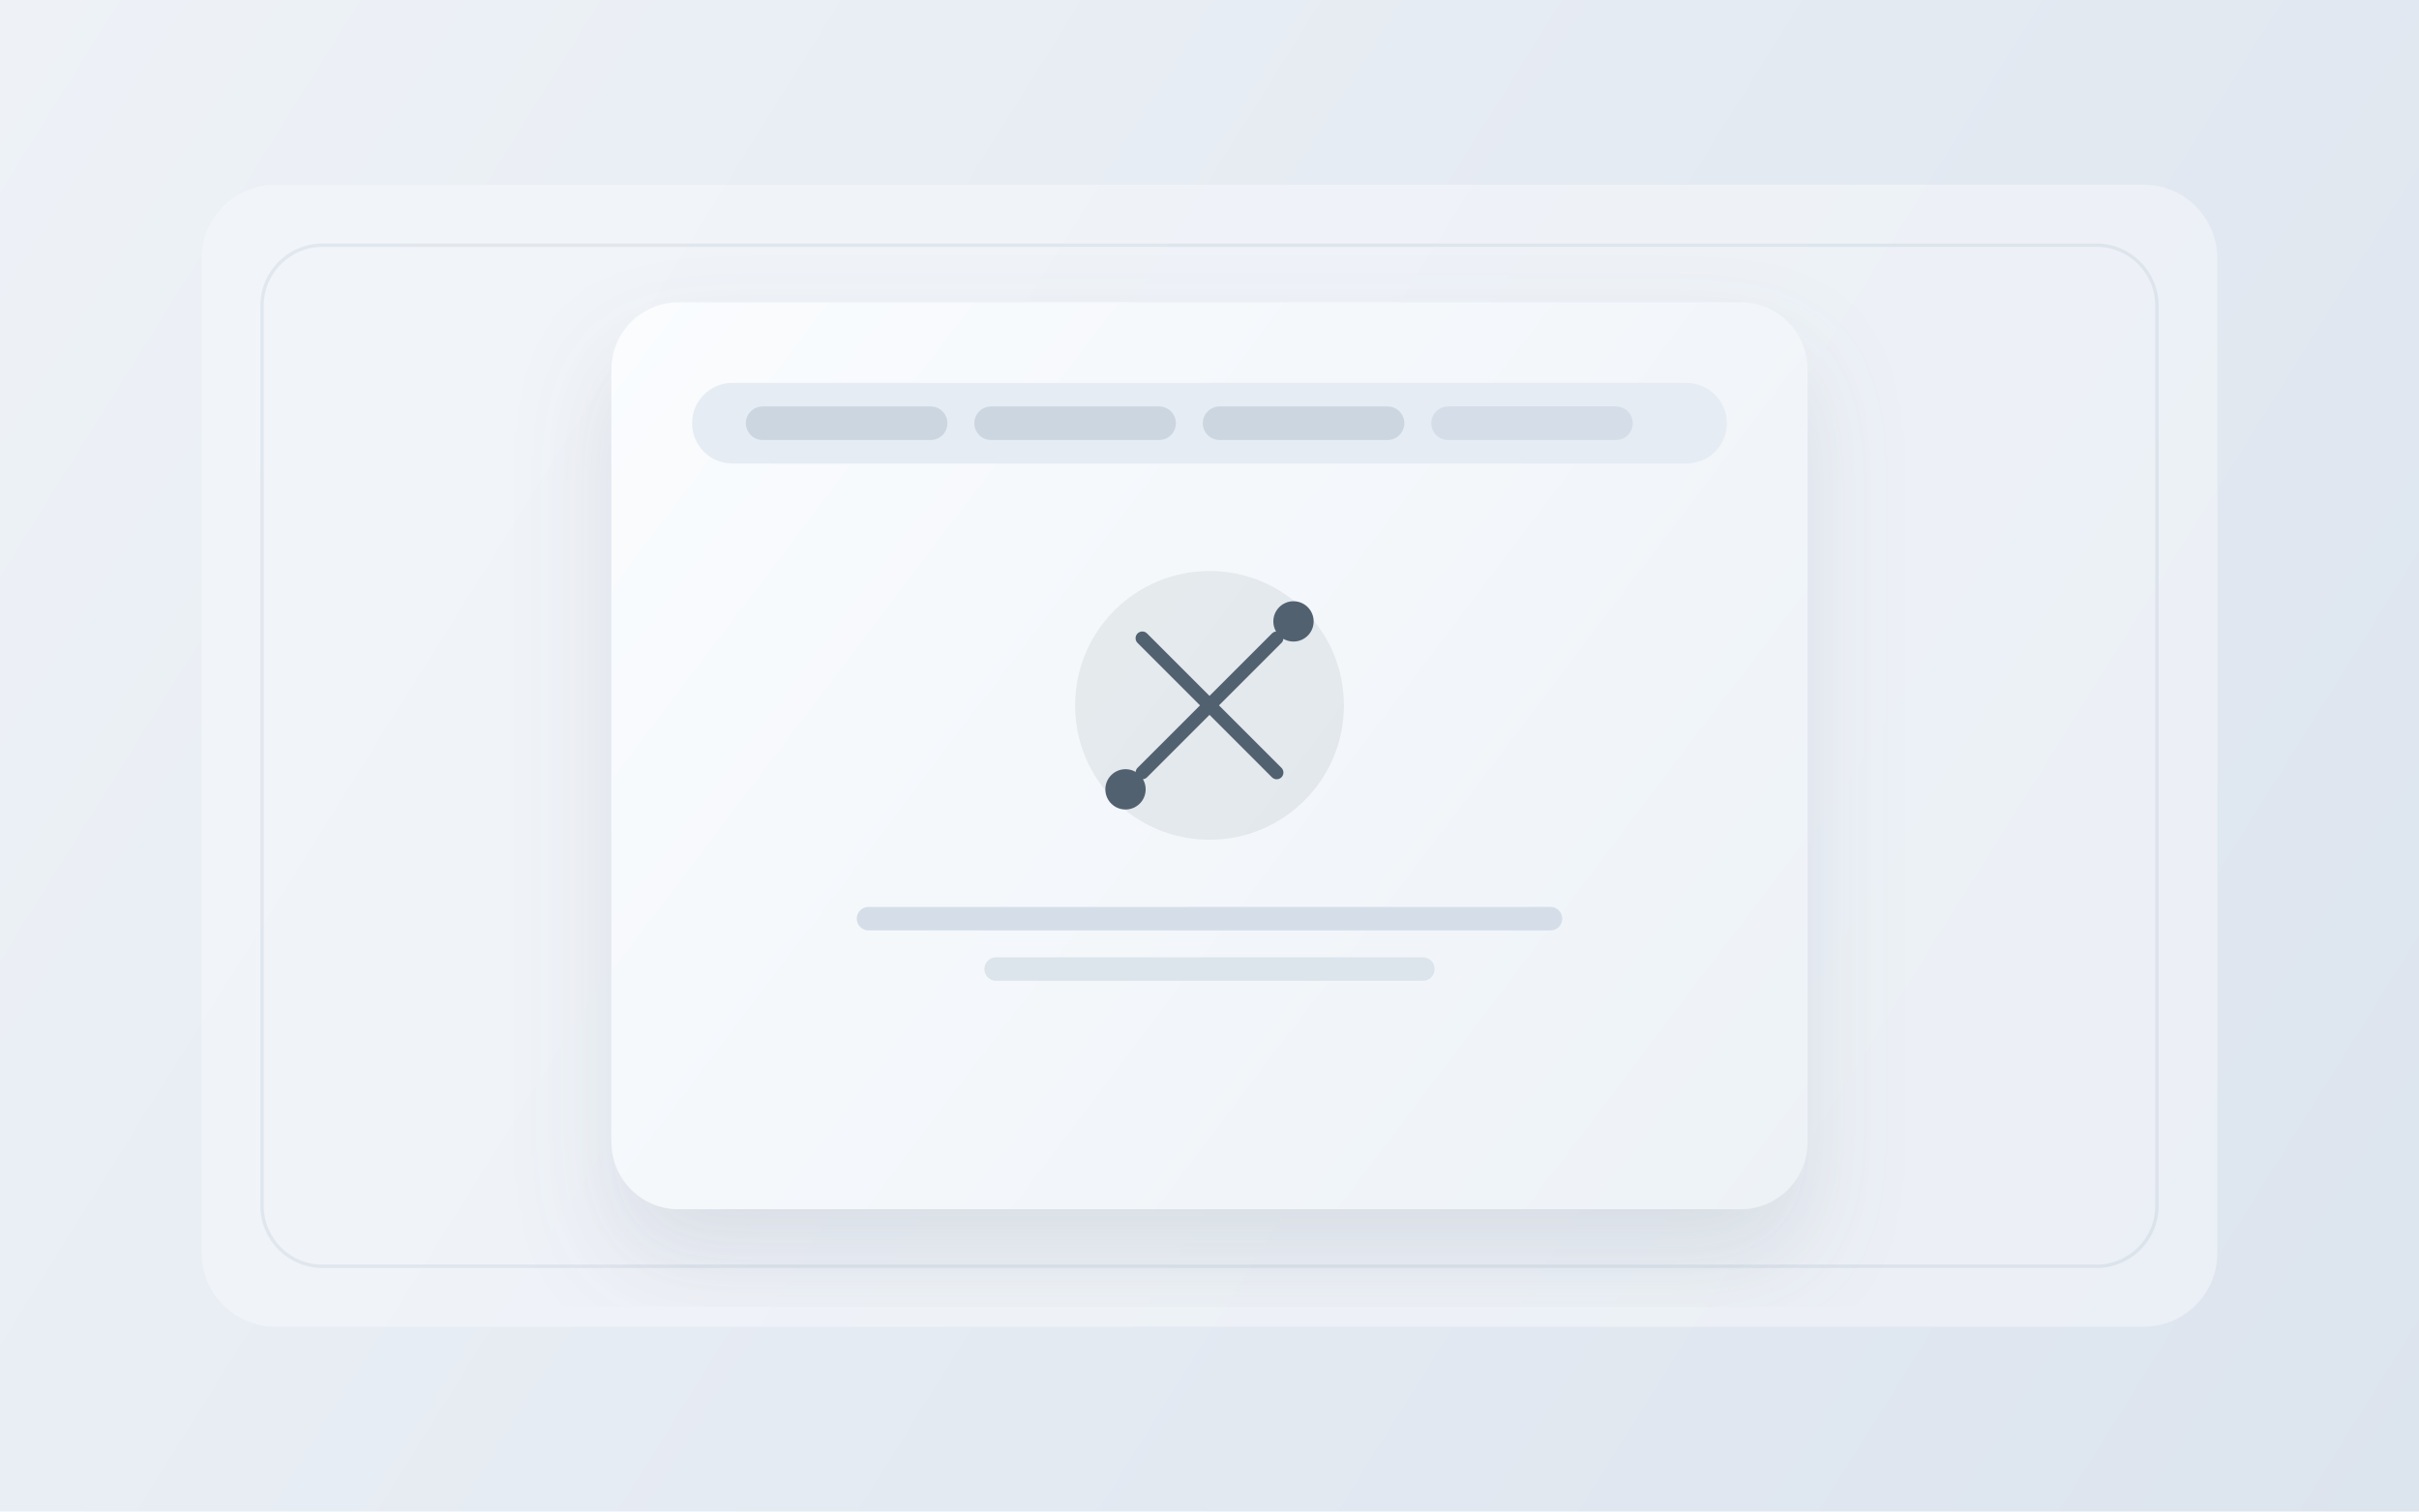
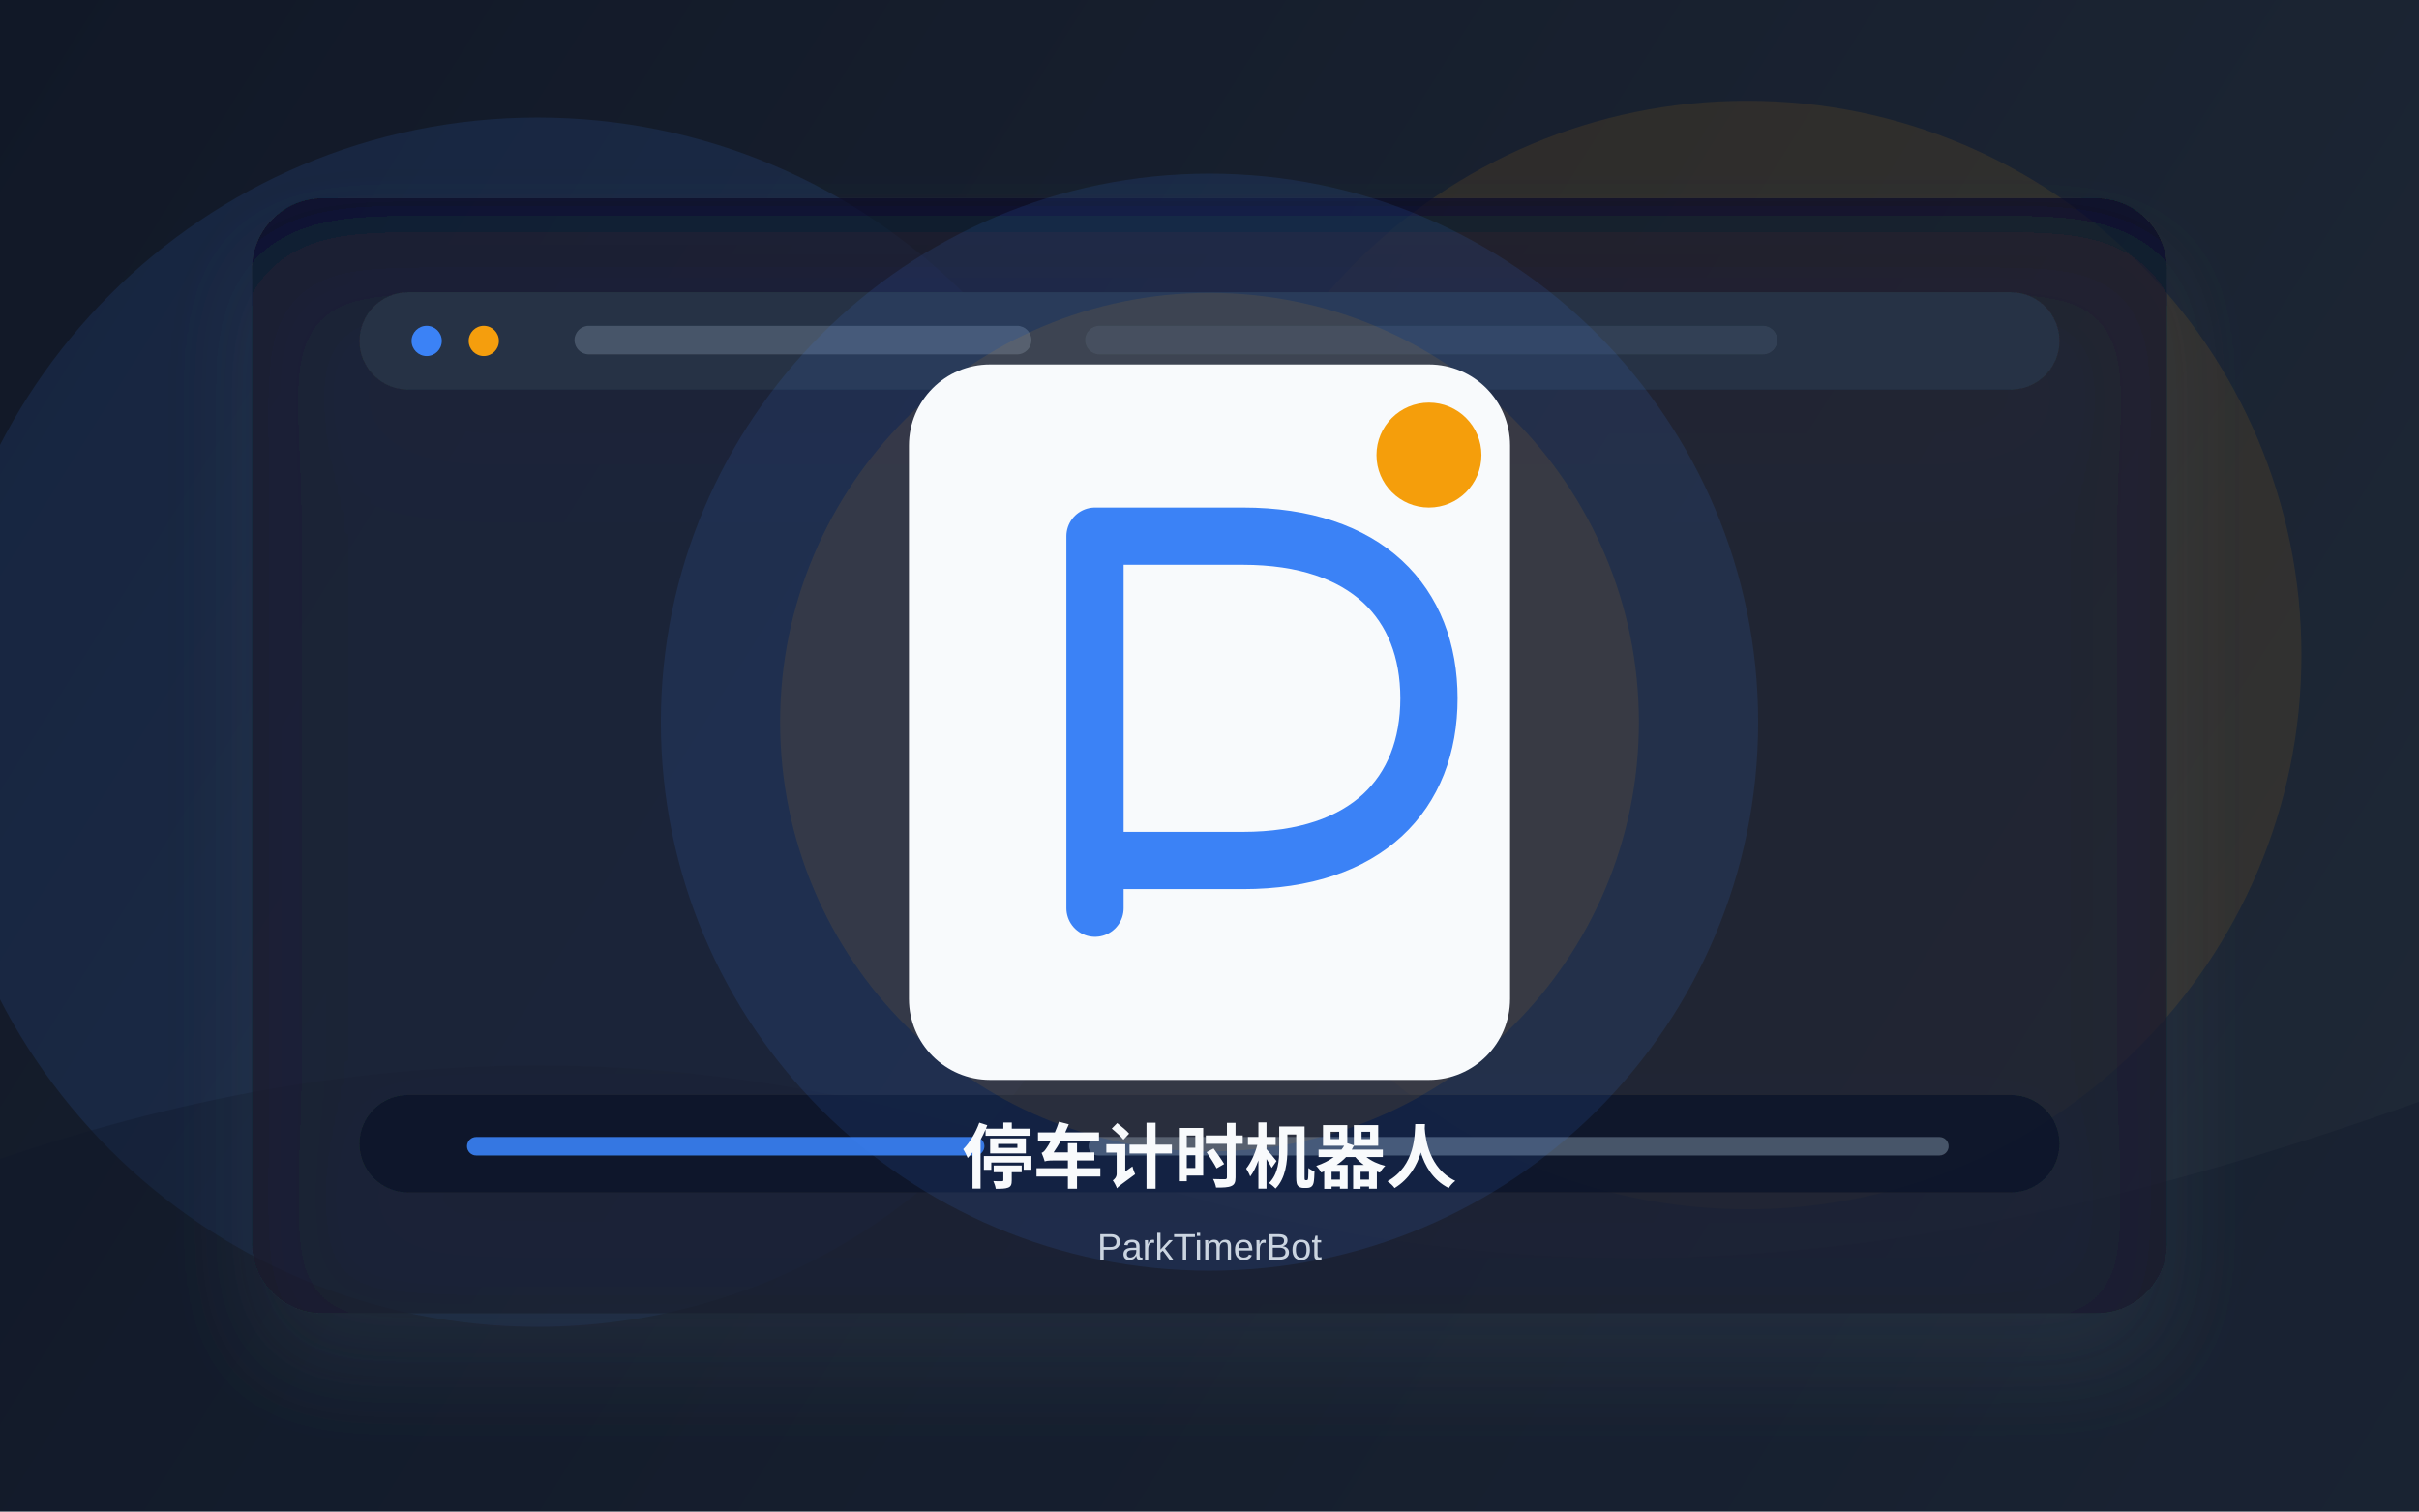
<svg xmlns="http://www.w3.org/2000/svg" width="1440" height="900" viewBox="0 0 1440 900" fill="none">
  <defs>
-     <linearGradient id="bg" x1="0" y1="0" x2="1440" y2="900" gradientUnits="userSpaceOnUse">
-       <stop stop-color="#EEF2F7" />
-       <stop offset="1" stop-color="#DCE4EE" />
+     <linearGradient id="bg-park-timer-bot" x1="0" y1="0" x2="1440" y2="900" gradientUnits="userSpaceOnUse">
+       <stop stop-color="#F6F8FB" />
+       <stop offset="1" stop-color="#E2E8F0" />
    </linearGradient>
-     <linearGradient id="panel" x1="364" y1="180" x2="1076" y2="720" gradientUnits="userSpaceOnUse">
-       <stop stop-color="#FAFCFE" />
-       <stop offset="1" stop-color="#EDF2F7" />
+     <linearGradient id="panel-park-timer-bot" x1="0" y1="0" x2="1440" y2="900" gradientUnits="userSpaceOnUse">
+       <stop stop-color="#111827" />
+       <stop offset="1" stop-color="#1F2937" />
    </linearGradient>
-     <filter id="shadow" x="290" y="122" width="860" height="656" filterUnits="userSpaceOnUse" color-interpolation-filters="sRGB">
-       <feDropShadow dx="0" dy="30" stdDeviation="28" flood-color="#7A8798" flood-opacity="0.18" />
+     <filter id="shadow-park-timer-bot" x="-80" y="-80" width="1600" height="1060" filterUnits="userSpaceOnUse" color-interpolation-filters="sRGB">
+       <feDropShadow dx="0" dy="32" stdDeviation="30" flood-color="#64748B" flood-opacity="0.2" />
    </filter>
  </defs>
-   <rect width="1440" height="900" fill="url(#bg)" />
-   <g opacity="0.55">
-     <rect x="120" y="110" width="1200" height="680" rx="44" fill="#F5F8FB" />
-     <rect x="156" y="146" width="1128" height="608" rx="36" stroke="#D9E0E8" stroke-width="2" />
+   <rect width="1440" height="900" fill="url(#panel-park-timer-bot)" />
+   <circle cx="320" cy="430" r="360" fill="#3B82F6" opacity="0.12" />
+   <circle cx="1040" cy="390" r="330" fill="#F59E0B" opacity="0.1" />
+   <path d="M0 690C236 610 438 622 636 690C862 768 1094 780 1440 656V900H0V690Z" fill="#0F172A" opacity="0.34" />
+   <g filter="url(#shadow-park-timer-bot)">
+     <rect x="150" y="118" width="1140" height="664" rx="42" fill="#111827" opacity="0.72" />
+     <rect x="214" y="174" width="1012" height="58" rx="29" fill="#263244" />
+     <circle cx="254" cy="203" r="9" fill="#3B82F6" />
+     <circle cx="288" cy="203" r="9" fill="#F59E0B" />
+     <rect x="342" y="194" width="272" height="17" rx="8.5" fill="#475569" />
+     <rect x="646" y="194" width="412" height="17" rx="8.5" fill="#334155" />
+     <rect x="214" y="652" width="1012" height="58" rx="29" fill="#0F172A" opacity="0.84" />
+     <rect x="278" y="677" width="308" height="11" rx="5.5" fill="#3B82F6" opacity="0.9" />
+     <rect x="648" y="677" width="512" height="11" rx="5.5" fill="#475569" />
  </g>
-   <g filter="url(#shadow)">
-     <rect x="364" y="180" width="712" height="540" rx="40" fill="url(#panel)" />
+   <g transform="translate(720 430) scale(1.42)">
+     <circle r="230" fill="#3B82F6" opacity="0.12" />
+     <circle r="180" fill="#F59E0B" opacity="0.1" />
+     <g>
+       <rect x="-126" y="-150" width="252" height="300" rx="34" fill="#F8FAFC" />
+       <path d="M-48 78V-78h62c52 0 78 28 78 68s-26 68-78 68h-62" stroke="#3B82F6" stroke-width="24" stroke-linecap="round" stroke-linejoin="round" />
+       <circle cx="92" cy="-112" r="22" fill="#F59E0B" />
+     </g>
  </g>
-   <rect x="412" y="228" width="616" height="48" rx="24" fill="#E6ECF3" />
-   <rect x="444" y="242" width="120" height="20" rx="10" fill="#CCD6E1" />
-   <rect x="580" y="242" width="120" height="20" rx="10" fill="#CCD6E1" />
-   <rect x="716" y="242" width="120" height="20" rx="10" fill="#CCD6E1" />
-   <rect x="852" y="242" width="120" height="20" rx="10" fill="#D5DEE8" />
-   <g transform="translate(720, 420)">
-     <circle cx="0" cy="0" r="80" fill="#526170" opacity="0.1" />
-     <path d="M-40 -40 L40 40 M40 -40 L-40 40" stroke="#526170" stroke-width="8" stroke-linecap="round" />
-     <circle cx="-50" cy="50" r="12" fill="#526170" />
-     <circle cx="50" cy="-50" r="12" fill="#526170" />
-   </g>
-   <rect x="510" y="540" width="420" height="14" rx="7" fill="#D5DEE8" />
-   <rect x="586" y="570" width="268" height="14" rx="7" fill="#DCE4EC" />
+   <text x="720" y="704" text-anchor="middle" fill="#F8FAFC" font-family="Arial, 'Microsoft YaHei', sans-serif" font-size="42" font-weight="700">停车计时机器人</text>
+   <text x="720" y="750" text-anchor="middle" fill="#CBD5E1" font-family="Arial, 'Microsoft YaHei', sans-serif" font-size="22">ParkTimerBot</text>
</svg>
